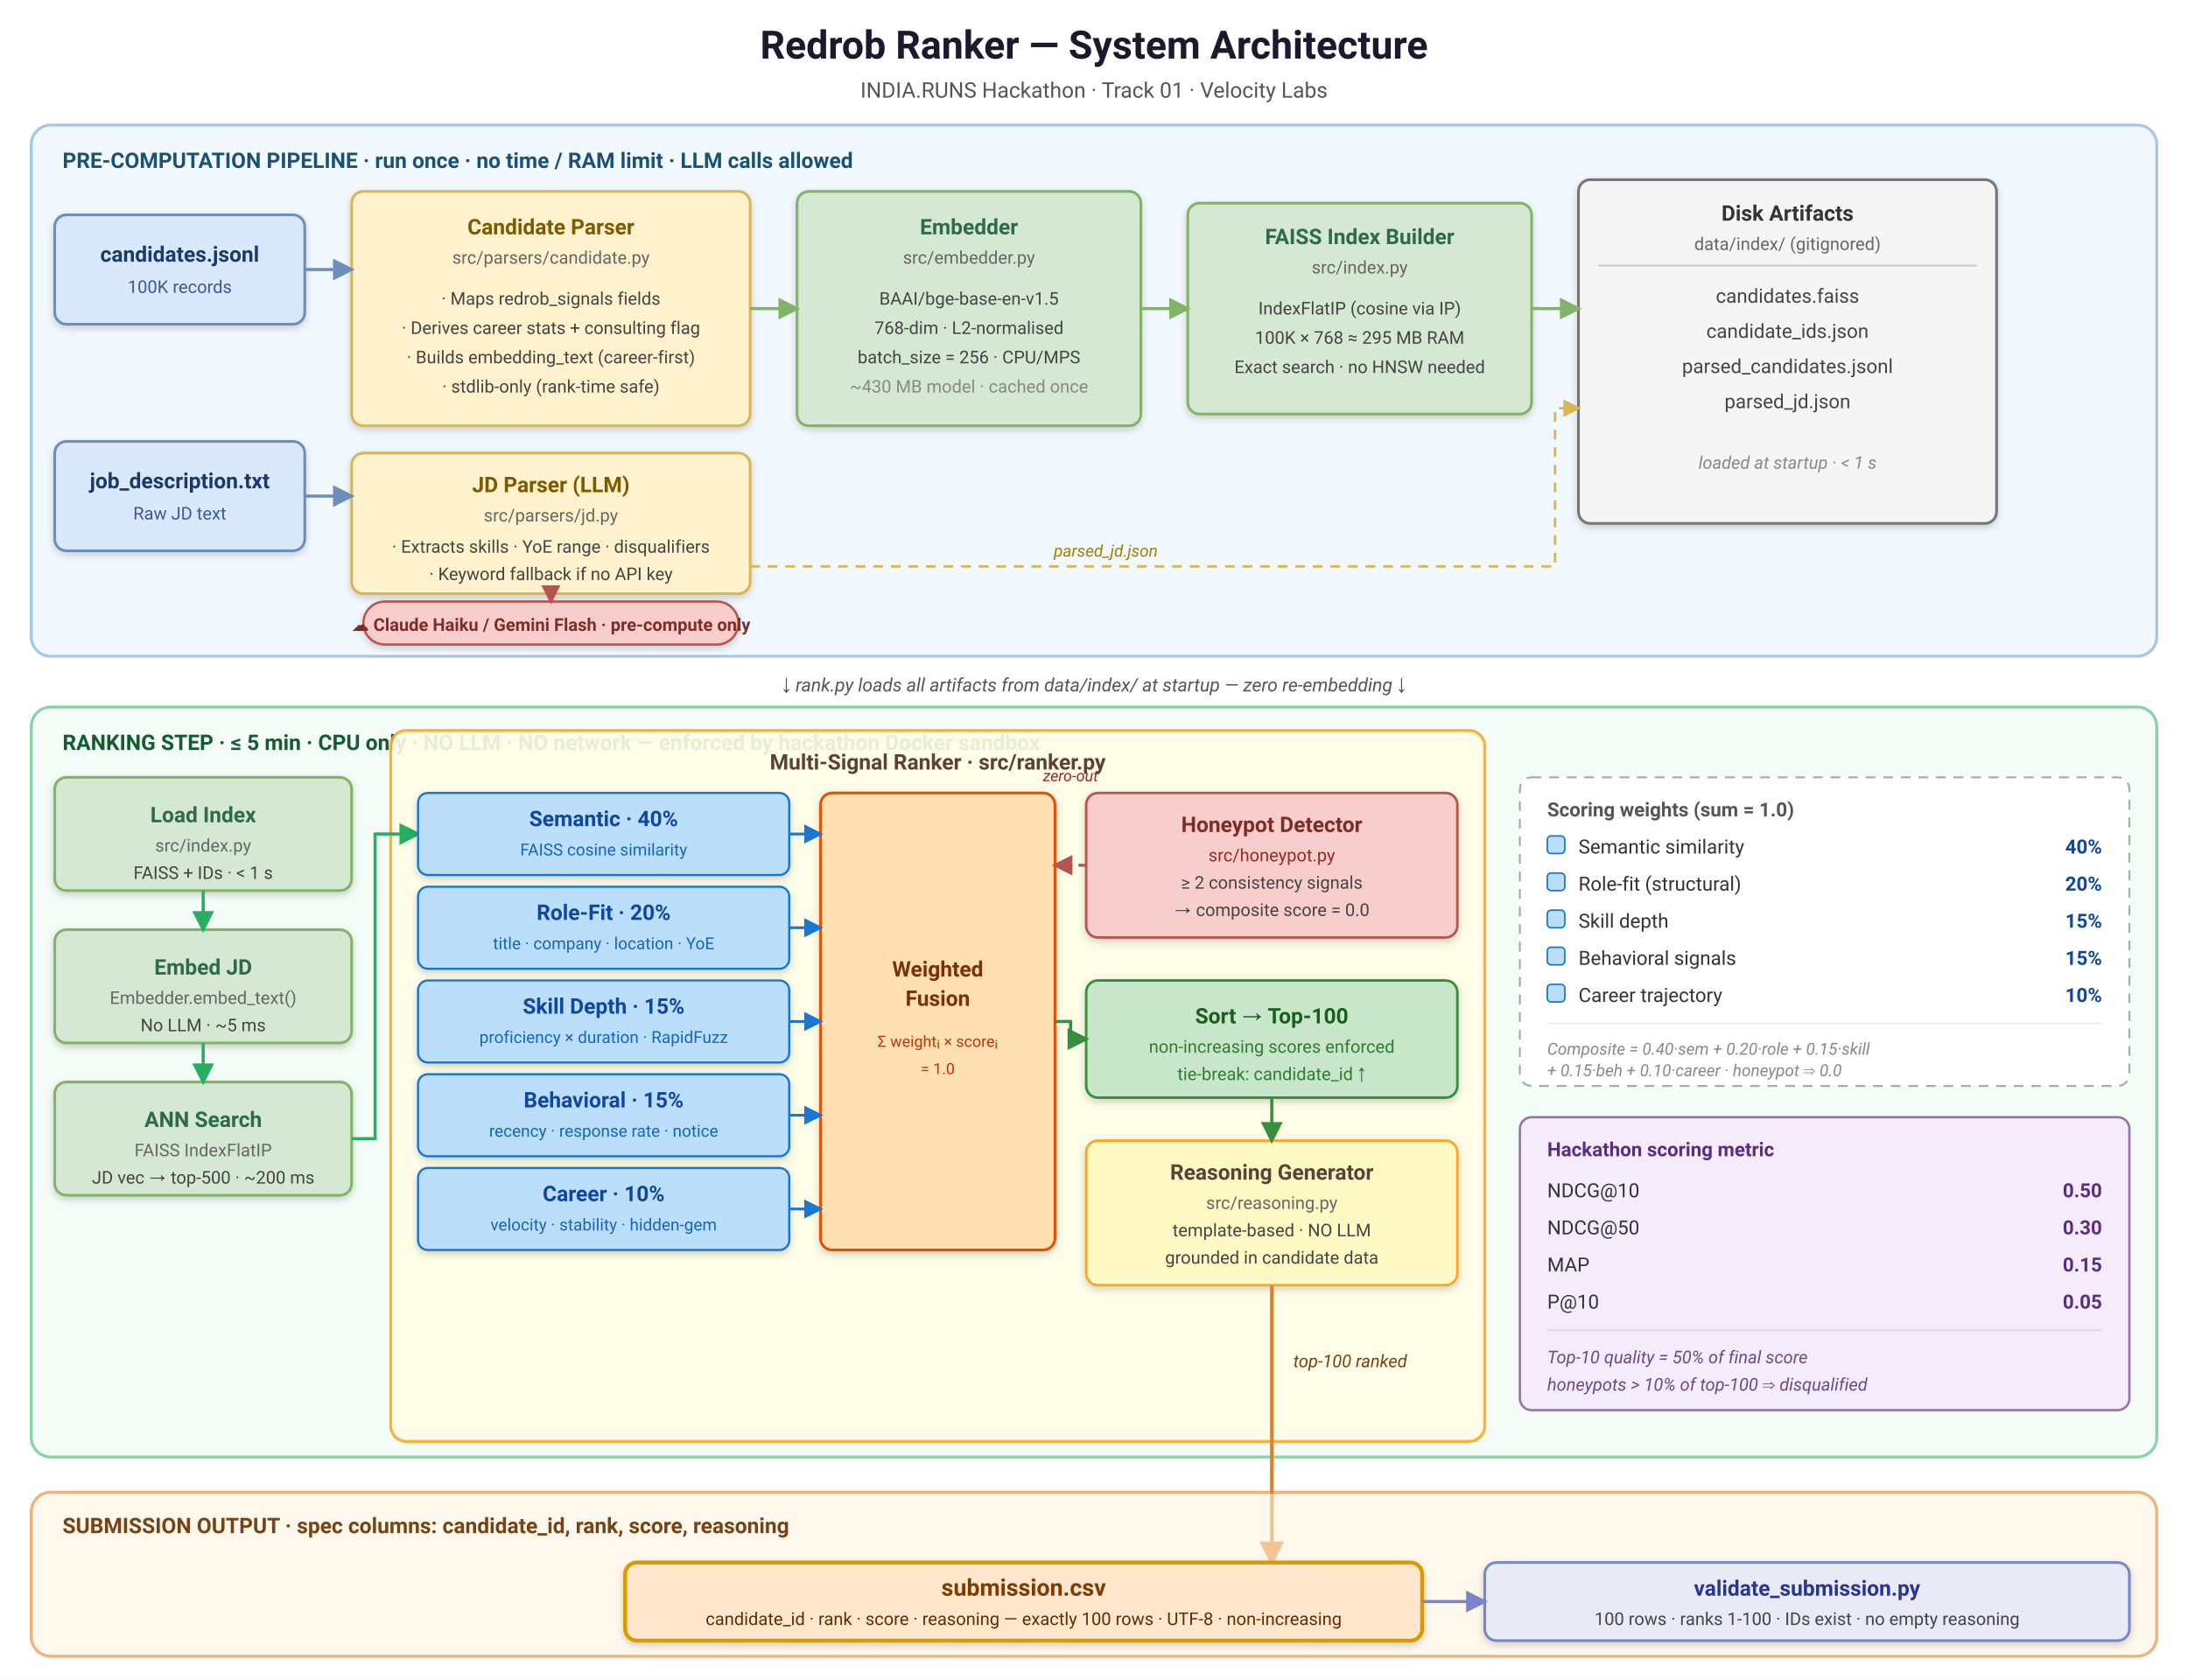
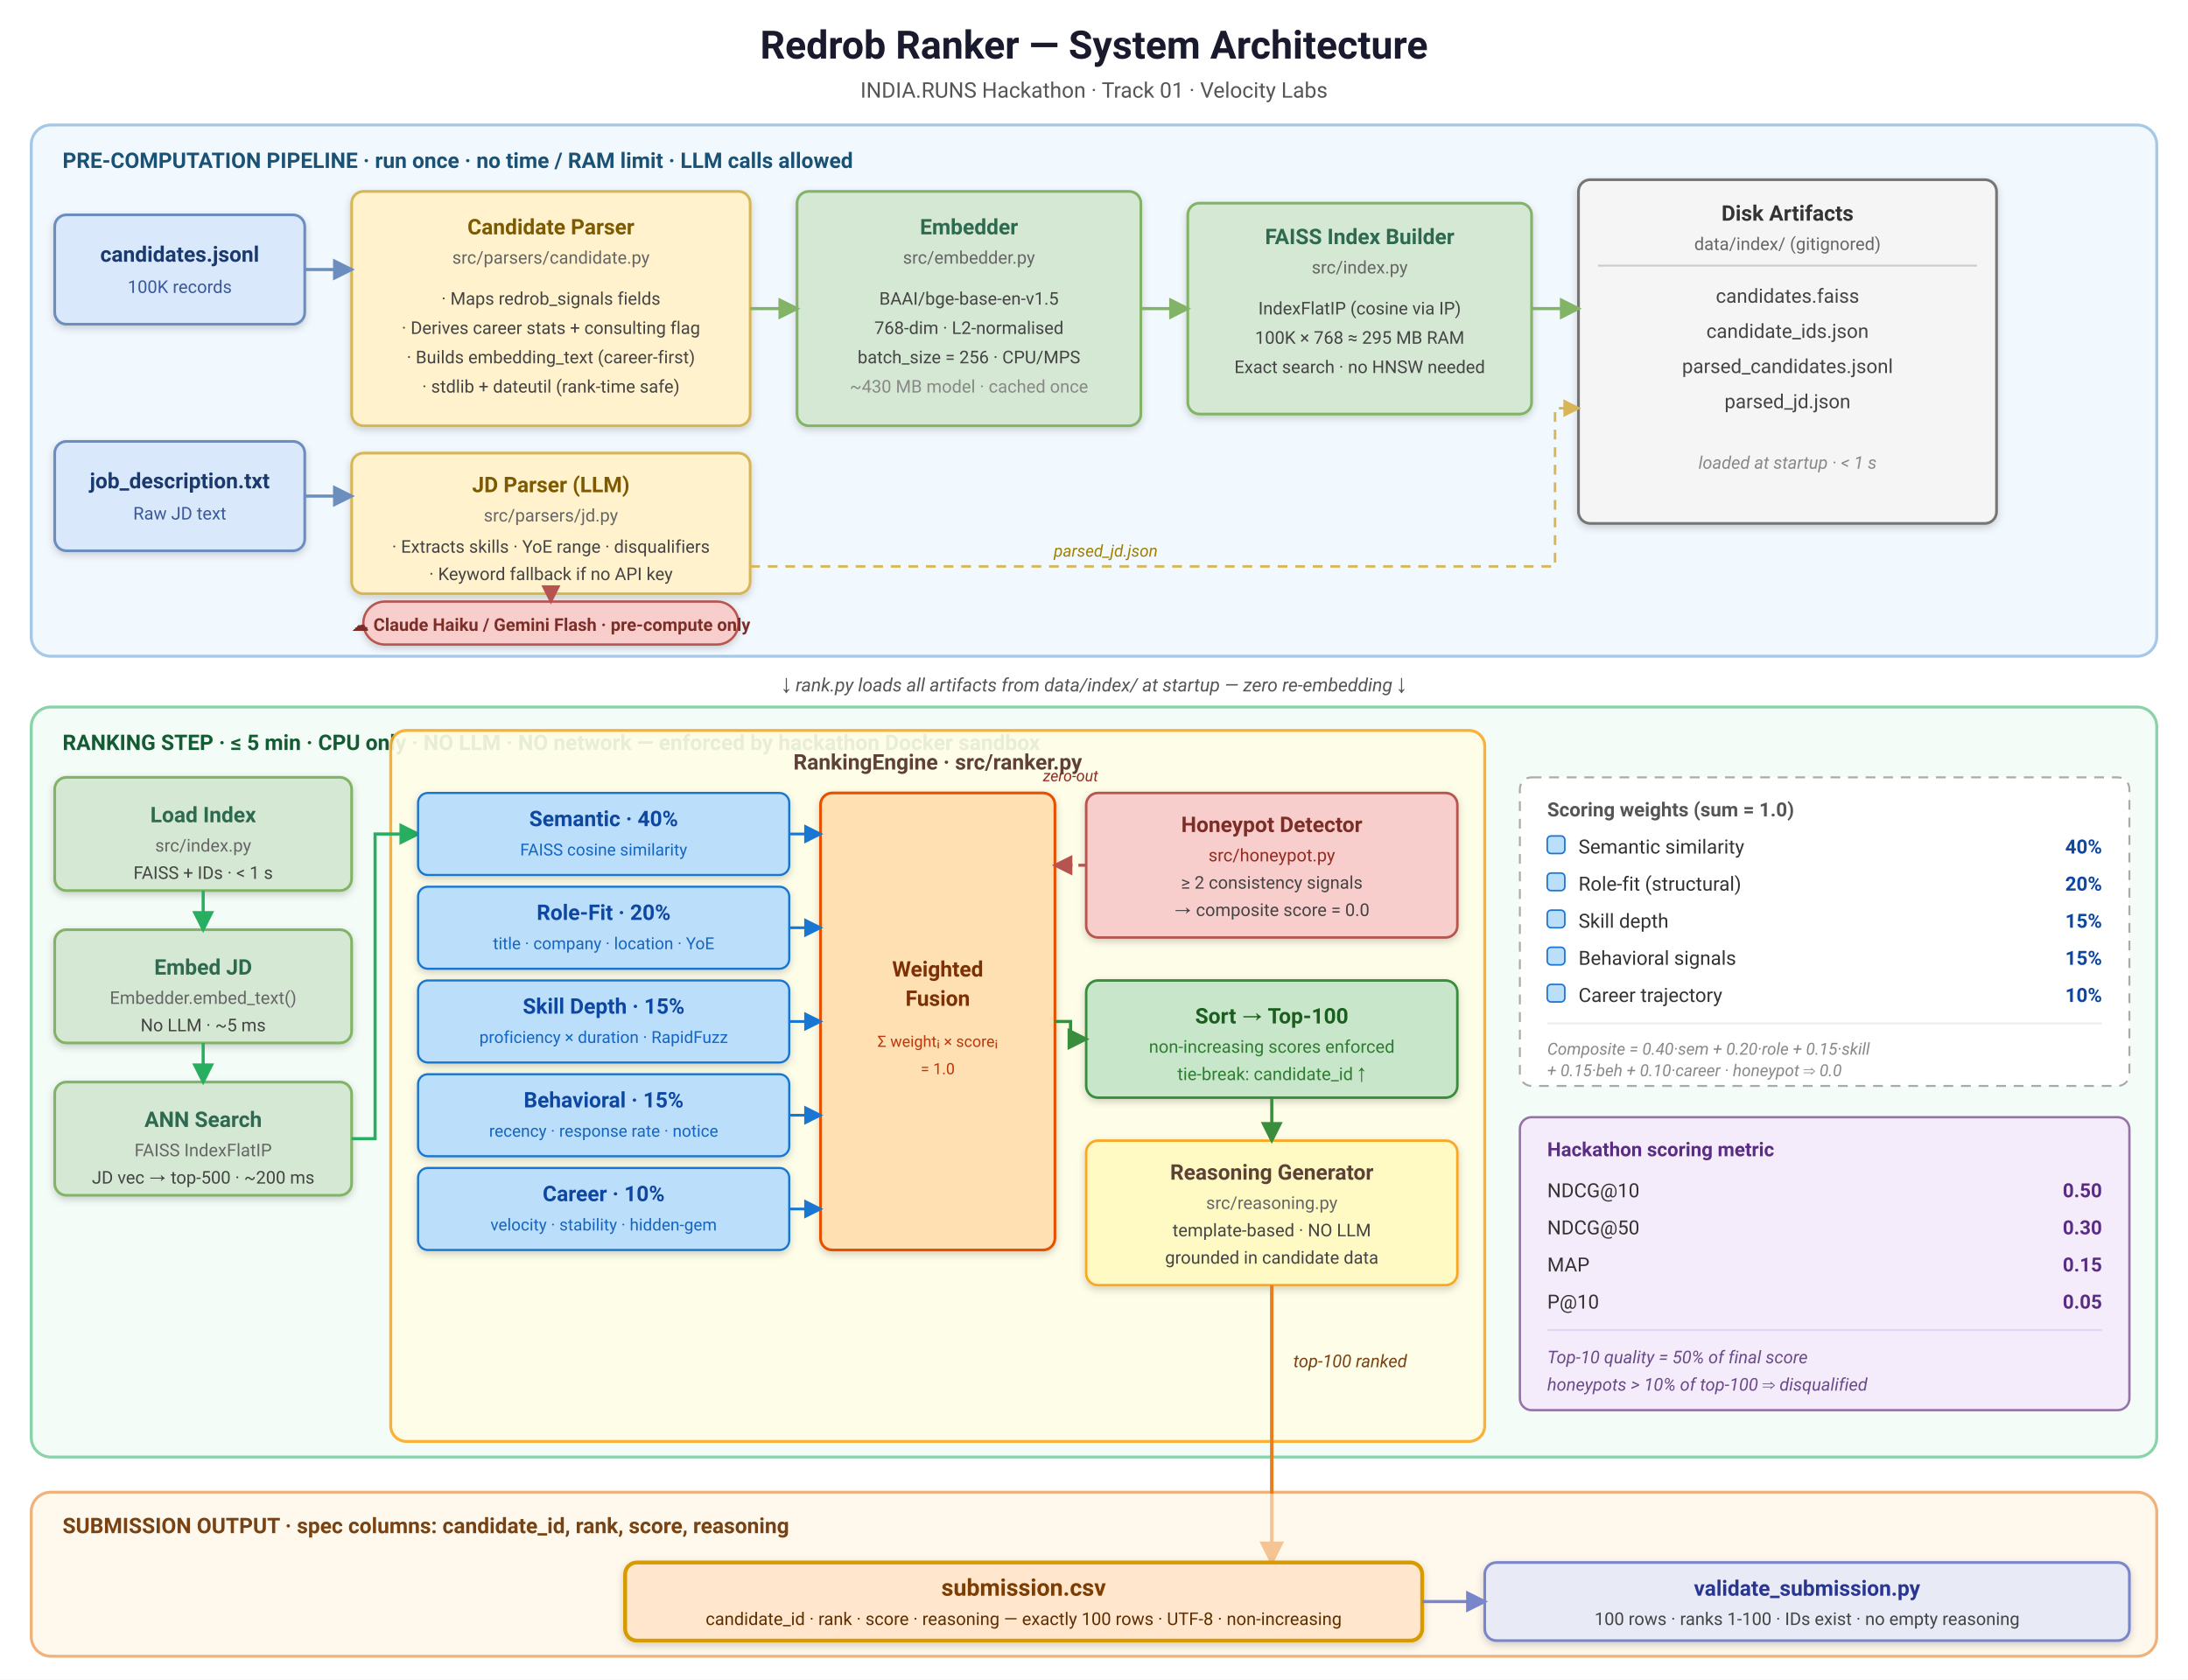
<svg xmlns="http://www.w3.org/2000/svg" viewBox="0 0 1120 860" width="1120" height="860" font-family="'Segoe UI', Roboto, Helvetica, Arial, sans-serif" role="img">
  <defs>
    <marker id="ah" viewBox="0 0 10 10" refX="8.5" refY="5" markerWidth="7" markerHeight="7" orient="auto-start-reverse">
      <path d="M0 0 L10 5 L0 10 z" fill="context-stroke" />
    </marker>
    <filter id="sh" x="-20%" y="-20%" width="140%" height="140%">
      <feDropShadow dx="0" dy="1.5" stdDeviation="1.8" flood-color="#000" flood-opacity="0.18" />
    </filter>
  </defs>
  <rect x="0" y="0" width="1120" height="860" fill="#ffffff" />
  <text x="560" y="30" text-anchor="middle" font-size="20" font-weight="700" fill="#1a1a2e">
    Redrob Ranker — System Architecture
  </text>
  <text x="560" y="50" text-anchor="middle" font-size="11" fill="#555555">
    INDIA.RUNS Hackathon · Track 01 · Velocity Labs
  </text>
  <rect x="16" y="64" width="1088" height="272" rx="10" fill="#e8f4fd" stroke="#5b9bd5" stroke-width="1.5" opacity=".55" />
  <text x="32" y="86" font-size="11" font-weight="700" fill="#1a5276">
    PRE-COMPUTATION PIPELINE  ·  run once  ·  no time / RAM limit  ·  LLM calls allowed
  </text>
  <g filter="url(#sh)">
    <rect x="28" y="110" width="128" height="56" rx="6" fill="#dae8fc" stroke="#6c8ebf" stroke-width="1.4" />
  </g>
  <text x="92" y="134" text-anchor="middle" font-size="11" font-weight="700" fill="#1a3a6e">candidates.jsonl</text>
  <text x="92" y="150" text-anchor="middle" font-size="9" fill="#3b5998">100K records</text>
  <g filter="url(#sh)">
    <rect x="28" y="226" width="128" height="56" rx="6" fill="#dae8fc" stroke="#6c8ebf" stroke-width="1.4" />
  </g>
  <text x="92" y="250" text-anchor="middle" font-size="11" font-weight="700" fill="#1a3a6e">job_description.txt</text>
  <text x="92" y="266" text-anchor="middle" font-size="9" fill="#3b5998">Raw JD text</text>
  <g filter="url(#sh)">
    <rect x="180" y="98" width="204" height="120" rx="6" fill="#fff2cc" stroke="#d6b656" stroke-width="1.4" />
  </g>
  <text x="282" y="120" text-anchor="middle" font-size="11" font-weight="700" fill="#7d5a00">Candidate Parser</text>
  <text x="282" y="135" text-anchor="middle" font-size="9" fill="#666">src/parsers/candidate.py</text>
  <text x="282" y="156" text-anchor="middle" font-size="9" fill="#444">· Maps redrob_signals fields</text>
  <text x="282" y="171" text-anchor="middle" font-size="9" fill="#444">· Derives career stats + consulting flag</text>
  <text x="282" y="186" text-anchor="middle" font-size="9" fill="#444">· Builds embedding_text (career-first)</text>
-   <text x="282" y="201" text-anchor="middle" font-size="9" fill="#444">· stdlib-only (rank-time safe)</text>
+   <text x="282" y="201" text-anchor="middle" font-size="9" fill="#444">· stdlib + dateutil (rank-time safe)</text>
  <g filter="url(#sh)">
    <rect x="180" y="232" width="204" height="72" rx="6" fill="#fff2cc" stroke="#d6b656" stroke-width="1.4" />
  </g>
  <text x="282" y="252" text-anchor="middle" font-size="11" font-weight="700" fill="#7d5a00">JD Parser  (LLM)</text>
  <text x="282" y="267" text-anchor="middle" font-size="9" fill="#666">src/parsers/jd.py</text>
  <text x="282" y="283" text-anchor="middle" font-size="9" fill="#444">· Extracts skills · YoE range · disqualifiers</text>
  <text x="282" y="297" text-anchor="middle" font-size="9" fill="#444">· Keyword fallback if no API key</text>
  <g filter="url(#sh)">
    <rect x="186" y="308" width="192" height="22" rx="11" fill="#f8cecc" stroke="#b85450" stroke-width="1.2" />
  </g>
  <text x="282" y="323" text-anchor="middle" font-size="9" font-weight="700" fill="#7b2d28">☁ Claude Haiku / Gemini Flash · pre-compute only</text>
  <g filter="url(#sh)">
    <rect x="408" y="98" width="176" height="120" rx="6" fill="#d5e8d4" stroke="#82b366" stroke-width="1.4" />
  </g>
  <text x="496" y="120" text-anchor="middle" font-size="11" font-weight="700" fill="#2d6a4f">Embedder</text>
  <text x="496" y="135" text-anchor="middle" font-size="9" fill="#666">src/embedder.py</text>
  <text x="496" y="156" text-anchor="middle" font-size="9" fill="#444">BAAI/bge-base-en-v1.5</text>
  <text x="496" y="171" text-anchor="middle" font-size="9" fill="#444">768-dim · L2-normalised</text>
  <text x="496" y="186" text-anchor="middle" font-size="9" fill="#444">batch_size = 256 · CPU/MPS</text>
  <text x="496" y="201" text-anchor="middle" font-size="9" fill="#888">~430 MB model · cached once</text>
  <g filter="url(#sh)">
    <rect x="608" y="104" width="176" height="108" rx="6" fill="#d5e8d4" stroke="#82b366" stroke-width="1.4" />
  </g>
  <text x="696" y="125" text-anchor="middle" font-size="11" font-weight="700" fill="#2d6a4f">FAISS Index Builder</text>
  <text x="696" y="140" text-anchor="middle" font-size="9" fill="#666">src/index.py</text>
  <text x="696" y="161" text-anchor="middle" font-size="9" fill="#444">IndexFlatIP (cosine via IP)</text>
  <text x="696" y="176" text-anchor="middle" font-size="9" fill="#444">100K × 768 ≈ 295 MB RAM</text>
  <text x="696" y="191" text-anchor="middle" font-size="9" fill="#444">Exact search · no HNSW needed</text>
  <g filter="url(#sh)">
    <rect x="808" y="92" width="214" height="176" rx="6" fill="#f5f5f5" stroke="#757575" stroke-width="1.4" />
  </g>
  <text x="915" y="113" text-anchor="middle" font-size="11" font-weight="700" fill="#333">Disk Artifacts</text>
  <text x="915" y="128" text-anchor="middle" font-size="9" fill="#666">data/index/  (gitignored)</text>
  <line x1="818" y1="136" x2="1012" y2="136" stroke="#ccc" stroke-width="1" />
  <text x="915" y="155" text-anchor="middle" font-size="10" fill="#444">candidates.faiss</text>
  <text x="915" y="173" text-anchor="middle" font-size="10" fill="#444">candidate_ids.json</text>
  <text x="915" y="191" text-anchor="middle" font-size="10" fill="#444">parsed_candidates.jsonl</text>
  <text x="915" y="209" text-anchor="middle" font-size="10" fill="#444">parsed_jd.json</text>
  <text x="915" y="240" text-anchor="middle" font-size="9" fill="#888" font-style="italic">loaded at startup · &lt; 1 s</text>
  <line x1="156" y1="138" x2="180" y2="138" stroke="#6c8ebf" stroke-width="1.6" marker-end="url(#ah)" />
  <line x1="156" y1="254" x2="180" y2="254" stroke="#6c8ebf" stroke-width="1.6" marker-end="url(#ah)" />
  <line x1="282" y1="304" x2="282" y2="308" stroke="#b85450" stroke-width="1.4" stroke-dasharray="4 3" marker-end="url(#ah)" />
  <line x1="384" y1="158" x2="408" y2="158" stroke="#82b366" stroke-width="1.6" marker-end="url(#ah)" />
  <line x1="584" y1="158" x2="608" y2="158" stroke="#82b366" stroke-width="1.6" marker-end="url(#ah)" />
  <line x1="784" y1="158" x2="808" y2="158" stroke="#82b366" stroke-width="1.6" marker-end="url(#ah)" />
  <polyline points="384,290 796,290 796,209 808,209" fill="none" stroke="#d6b656" stroke-width="1.3" stroke-dasharray="5 4" marker-end="url(#ah)" />
  <text x="566" y="285" text-anchor="middle" font-size="8.5" fill="#a08000" font-style="italic">parsed_jd.json</text>
  <text x="560" y="354" text-anchor="middle" font-size="9.5" fill="#555" font-style="italic">
    ↓   rank.py loads all artifacts from data/index/ at startup — zero re-embedding   ↓
  </text>
  <rect x="16" y="362" width="1088" height="384" rx="10" fill="#eafaf1" stroke="#27ae60" stroke-width="1.5" opacity=".55" />
  <text x="32" y="384" font-size="11" font-weight="700" fill="#145a32">
    RANKING STEP  ·  ≤ 5 min  ·  CPU only  ·  NO LLM  ·  NO network  —  enforced by hackathon Docker sandbox
  </text>
  <g filter="url(#sh)">
    <rect x="28" y="398" width="152" height="58" rx="6" fill="#d5e8d4" stroke="#82b366" stroke-width="1.4" />
  </g>
  <text x="104" y="421" text-anchor="middle" font-size="11" font-weight="700" fill="#2d6a4f">Load Index</text>
  <text x="104" y="436" text-anchor="middle" font-size="9" fill="#666">src/index.py</text>
  <text x="104" y="450" text-anchor="middle" font-size="9" fill="#444">FAISS + IDs · &lt; 1 s</text>
  <g filter="url(#sh)">
    <rect x="28" y="476" width="152" height="58" rx="6" fill="#d5e8d4" stroke="#82b366" stroke-width="1.4" />
  </g>
  <text x="104" y="499" text-anchor="middle" font-size="11" font-weight="700" fill="#2d6a4f">Embed JD</text>
  <text x="104" y="514" text-anchor="middle" font-size="9" fill="#666">Embedder.embed_text()</text>
  <text x="104" y="528" text-anchor="middle" font-size="9" fill="#444">No LLM · ~5 ms</text>
  <g filter="url(#sh)">
    <rect x="28" y="554" width="152" height="58" rx="6" fill="#d5e8d4" stroke="#82b366" stroke-width="1.4" />
  </g>
  <text x="104" y="577" text-anchor="middle" font-size="11" font-weight="700" fill="#2d6a4f">ANN Search</text>
  <text x="104" y="592" text-anchor="middle" font-size="9" fill="#666">FAISS IndexFlatIP</text>
  <text x="104" y="606" text-anchor="middle" font-size="9" fill="#444">JD vec → top-500 · ~200 ms</text>
  <line x1="104" y1="456" x2="104" y2="476" stroke="#27ae60" stroke-width="1.6" marker-end="url(#ah)" />
  <line x1="104" y1="534" x2="104" y2="554" stroke="#27ae60" stroke-width="1.6" marker-end="url(#ah)" />
  <rect x="200" y="374" width="560" height="364" rx="8" fill="#fffde7" stroke="#f9a825" stroke-width="1.5" opacity=".9" />
  <text x="480" y="394" text-anchor="middle" font-size="11" font-weight="700" fill="#5d4037">
-     Multi-Signal Ranker  ·  src/ranker.py
+     RankingEngine  ·  src/ranker.py
  </text>
  <polyline points="180,583 192,583 192,427 214,427" fill="none" stroke="#27ae60" stroke-width="1.6" marker-end="url(#ah)" />
  <text x="300" y="412" text-anchor="middle" font-size="8.5" fill="#145a32" font-style="italic">top-500 IDs + cosine</text>
  <g filter="url(#sh)">
    <rect x="214" y="406" width="190" height="42" rx="5" fill="#bbdefb" stroke="#1976d2" stroke-width="1.1" />
  </g>
  <text x="309" y="423" text-anchor="middle" font-size="11" font-weight="700" fill="#0d47a1">Semantic  ·  40%</text>
  <text x="309" y="438" text-anchor="middle" font-size="8.5" fill="#1565c0">FAISS cosine similarity</text>
  <g filter="url(#sh)">
    <rect x="214" y="454" width="190" height="42" rx="5" fill="#bbdefb" stroke="#1976d2" stroke-width="1.1" />
  </g>
  <text x="309" y="471" text-anchor="middle" font-size="11" font-weight="700" fill="#0d47a1">Role-Fit  ·  20%</text>
  <text x="309" y="486" text-anchor="middle" font-size="8.5" fill="#1565c0">title · company · location · YoE</text>
  <g filter="url(#sh)">
    <rect x="214" y="502" width="190" height="42" rx="5" fill="#bbdefb" stroke="#1976d2" stroke-width="1.1" />
  </g>
  <text x="309" y="519" text-anchor="middle" font-size="11" font-weight="700" fill="#0d47a1">Skill Depth  ·  15%</text>
  <text x="309" y="534" text-anchor="middle" font-size="8.5" fill="#1565c0">proficiency × duration · RapidFuzz</text>
  <g filter="url(#sh)">
    <rect x="214" y="550" width="190" height="42" rx="5" fill="#bbdefb" stroke="#1976d2" stroke-width="1.1" />
  </g>
  <text x="309" y="567" text-anchor="middle" font-size="11" font-weight="700" fill="#0d47a1">Behavioral  ·  15%</text>
  <text x="309" y="582" text-anchor="middle" font-size="8.5" fill="#1565c0">recency · response rate · notice</text>
  <g filter="url(#sh)">
    <rect x="214" y="598" width="190" height="42" rx="5" fill="#bbdefb" stroke="#1976d2" stroke-width="1.1" />
  </g>
  <text x="309" y="615" text-anchor="middle" font-size="11" font-weight="700" fill="#0d47a1">Career  ·  10%</text>
  <text x="309" y="630" text-anchor="middle" font-size="8.5" fill="#1565c0">velocity · stability · hidden-gem</text>
  <g filter="url(#sh)">
    <rect x="420" y="406" width="120" height="234" rx="6" fill="#ffe0b2" stroke="#e65100" stroke-width="1.4" />
  </g>
  <text x="480" y="500" text-anchor="middle" font-size="11" font-weight="700" fill="#7b3105">Weighted</text>
  <text x="480" y="515" text-anchor="middle" font-size="11" font-weight="700" fill="#7b3105">Fusion</text>
  <text x="480" y="536" text-anchor="middle" font-size="8" fill="#bf360c">Σ weightᵢ × scoreᵢ</text>
  <text x="480" y="550" text-anchor="middle" font-size="8" fill="#bf360c">= 1.0</text>
  <line x1="404" y1="427" x2="420" y2="427" stroke="#1976d2" stroke-width="1.4" marker-end="url(#ah)" />
  <line x1="404" y1="475" x2="420" y2="475" stroke="#1976d2" stroke-width="1.4" marker-end="url(#ah)" />
  <line x1="404" y1="523" x2="420" y2="523" stroke="#1976d2" stroke-width="1.4" marker-end="url(#ah)" />
  <line x1="404" y1="571" x2="420" y2="571" stroke="#1976d2" stroke-width="1.4" marker-end="url(#ah)" />
  <line x1="404" y1="619" x2="420" y2="619" stroke="#1976d2" stroke-width="1.4" marker-end="url(#ah)" />
  <g filter="url(#sh)">
    <rect x="556" y="406" width="190" height="74" rx="6" fill="#f8cecc" stroke="#b85450" stroke-width="1.3" />
  </g>
  <text x="651" y="426" text-anchor="middle" font-size="11" font-weight="700" fill="#7b2d28">Honeypot Detector</text>
  <text x="651" y="441" text-anchor="middle" font-size="9" fill="#922b21">src/honeypot.py</text>
  <text x="651" y="455" text-anchor="middle" font-size="9" fill="#444">≥ 2 consistency signals</text>
  <text x="651" y="469" text-anchor="middle" font-size="9" fill="#444">→ composite score = 0.0</text>
  <g filter="url(#sh)">
    <rect x="556" y="502" width="190" height="60" rx="6" fill="#c8e6c9" stroke="#388e3c" stroke-width="1.3" />
  </g>
  <text x="651" y="524" text-anchor="middle" font-size="11" font-weight="700" fill="#1b5e20">Sort → Top-100</text>
  <text x="651" y="539" text-anchor="middle" font-size="9" fill="#2e7d32">non-increasing scores enforced</text>
  <text x="651" y="553" text-anchor="middle" font-size="9" fill="#2e7d32">tie-break: candidate_id ↑</text>
  <g filter="url(#sh)">
    <rect x="556" y="584" width="190" height="74" rx="6" fill="#fff9c4" stroke="#f9a825" stroke-width="1.3" />
  </g>
  <text x="651" y="604" text-anchor="middle" font-size="11" font-weight="700" fill="#5d4037">Reasoning Generator</text>
  <text x="651" y="619" text-anchor="middle" font-size="9" fill="#666">src/reasoning.py</text>
  <text x="651" y="633" text-anchor="middle" font-size="9" fill="#444">template-based · NO LLM</text>
  <text x="651" y="647" text-anchor="middle" font-size="9" fill="#444">grounded in candidate data</text>
  <polyline points="540,523 548,523 548,532 556,532" fill="none" stroke="#388e3c" stroke-width="1.6" marker-end="url(#ah)" />
  <line x1="556" y1="443" x2="540" y2="443" stroke="#b85450" stroke-width="1.5" stroke-dasharray="4 3" marker-end="url(#ah)" />
  <text x="548" y="400" text-anchor="middle" font-size="8" fill="#922b21" font-style="italic">zero-out</text>
  <line x1="651" y1="562" x2="651" y2="584" stroke="#388e3c" stroke-width="1.6" marker-end="url(#ah)" />
  <line x1="651" y1="658" x2="651" y2="800" stroke="#e67e22" stroke-width="1.8" marker-end="url(#ah)" />
  <text x="662" y="700" font-size="9" fill="#784212" font-style="italic">top-100 ranked</text>
  <rect x="778" y="398" width="312" height="158" rx="6" fill="#ffffff" stroke="#aaa" stroke-width="1" stroke-dasharray="5 4" />
  <text x="792" y="418" font-size="10" font-weight="700" fill="#555">Scoring weights  (sum = 1.0)</text>
  <rect x="792" y="428" width="9" height="9" rx="2" fill="#bbdefb" stroke="#1976d2" stroke-width=".8" />
  <text x="808" y="437" font-size="10" fill="#333">Semantic similarity</text>
  <text x="1076" y="437" text-anchor="end" font-size="10" font-weight="700" fill="#0d47a1">40%</text>
  <rect x="792" y="447" width="9" height="9" rx="2" fill="#bbdefb" stroke="#1976d2" stroke-width=".8" />
  <text x="808" y="456" font-size="10" fill="#333">Role-fit (structural)</text>
  <text x="1076" y="456" text-anchor="end" font-size="10" font-weight="700" fill="#0d47a1">20%</text>
  <rect x="792" y="466" width="9" height="9" rx="2" fill="#bbdefb" stroke="#1976d2" stroke-width=".8" />
  <text x="808" y="475" font-size="10" fill="#333">Skill depth</text>
  <text x="1076" y="475" text-anchor="end" font-size="10" font-weight="700" fill="#0d47a1">15%</text>
  <rect x="792" y="485" width="9" height="9" rx="2" fill="#bbdefb" stroke="#1976d2" stroke-width=".8" />
  <text x="808" y="494" font-size="10" fill="#333">Behavioral signals</text>
  <text x="1076" y="494" text-anchor="end" font-size="10" font-weight="700" fill="#0d47a1">15%</text>
  <rect x="792" y="504" width="9" height="9" rx="2" fill="#bbdefb" stroke="#1976d2" stroke-width=".8" />
  <text x="808" y="513" font-size="10" fill="#333">Career trajectory</text>
  <text x="1076" y="513" text-anchor="end" font-size="10" font-weight="700" fill="#0d47a1">10%</text>
  <line x1="792" y1="524" x2="1076" y2="524" stroke="#eee" stroke-width="1" />
  <text x="792" y="540" font-size="8.5" fill="#888" font-style="italic">Composite = 0.40·sem + 0.20·role + 0.15·skill</text>
  <text x="792" y="551" font-size="8.5" fill="#888" font-style="italic">+ 0.15·beh + 0.10·career   ·   honeypot ⇒ 0.0</text>
  <rect x="778" y="572" width="312" height="150" rx="6" fill="#f4ecfa" stroke="#9673a6" stroke-width="1.2" />
  <text x="792" y="592" font-size="10" font-weight="700" fill="#5b2c83">Hackathon scoring metric</text>
  <text x="792" y="613" font-size="10" fill="#333">NDCG@10</text>
  <text x="1076" y="613" text-anchor="end" font-size="10" font-weight="700" fill="#5b2c83">0.50</text>
  <text x="792" y="632" font-size="10" fill="#333">NDCG@50</text>
  <text x="1076" y="632" text-anchor="end" font-size="10" font-weight="700" fill="#5b2c83">0.30</text>
  <text x="792" y="651" font-size="10" fill="#333">MAP</text>
  <text x="1076" y="651" text-anchor="end" font-size="10" font-weight="700" fill="#5b2c83">0.15</text>
  <text x="792" y="670" font-size="10" fill="#333">P@10</text>
  <text x="1076" y="670" text-anchor="end" font-size="10" font-weight="700" fill="#5b2c83">0.05</text>
  <line x1="792" y1="681" x2="1076" y2="681" stroke="#e3d4f0" stroke-width="1" />
  <text x="792" y="698" font-size="9" fill="#6a4a8a" font-style="italic">Top-10 quality = 50% of final score</text>
  <text x="792" y="712" font-size="9" fill="#6a4a8a" font-style="italic">honeypots &gt; 10% of top-100 ⇒ disqualified</text>
  <rect x="16" y="764" width="1088" height="84" rx="10" fill="#fff3e0" stroke="#e67e22" stroke-width="1.5" opacity=".6" />
  <text x="32" y="785" font-size="11" font-weight="700" fill="#784212">
    SUBMISSION OUTPUT  ·  spec columns: candidate_id, rank, score, reasoning
  </text>
  <g filter="url(#sh)">
    <rect x="320" y="800" width="408" height="40" rx="6" fill="#ffe6cc" stroke="#d79b00" stroke-width="2" />
  </g>
  <text x="524" y="817" text-anchor="middle" font-size="12" font-weight="700" fill="#7d3c00">submission.csv</text>
  <text x="524" y="832" text-anchor="middle" font-size="9" fill="#5d2e00">candidate_id · rank · score · reasoning  —  exactly 100 rows · UTF-8 · non-increasing</text>
  <g filter="url(#sh)">
    <rect x="760" y="800" width="330" height="40" rx="6" fill="#e8eaf6" stroke="#7986cb" stroke-width="1.4" />
  </g>
  <text x="925" y="817" text-anchor="middle" font-size="11" font-weight="700" fill="#283593">validate_submission.py</text>
  <text x="925" y="832" text-anchor="middle" font-size="9" fill="#444">100 rows · ranks 1-100 · IDs exist · no empty reasoning</text>
  <line x1="728" y1="820" x2="760" y2="820" stroke="#7986cb" stroke-width="1.6" marker-end="url(#ah)" />
</svg>
